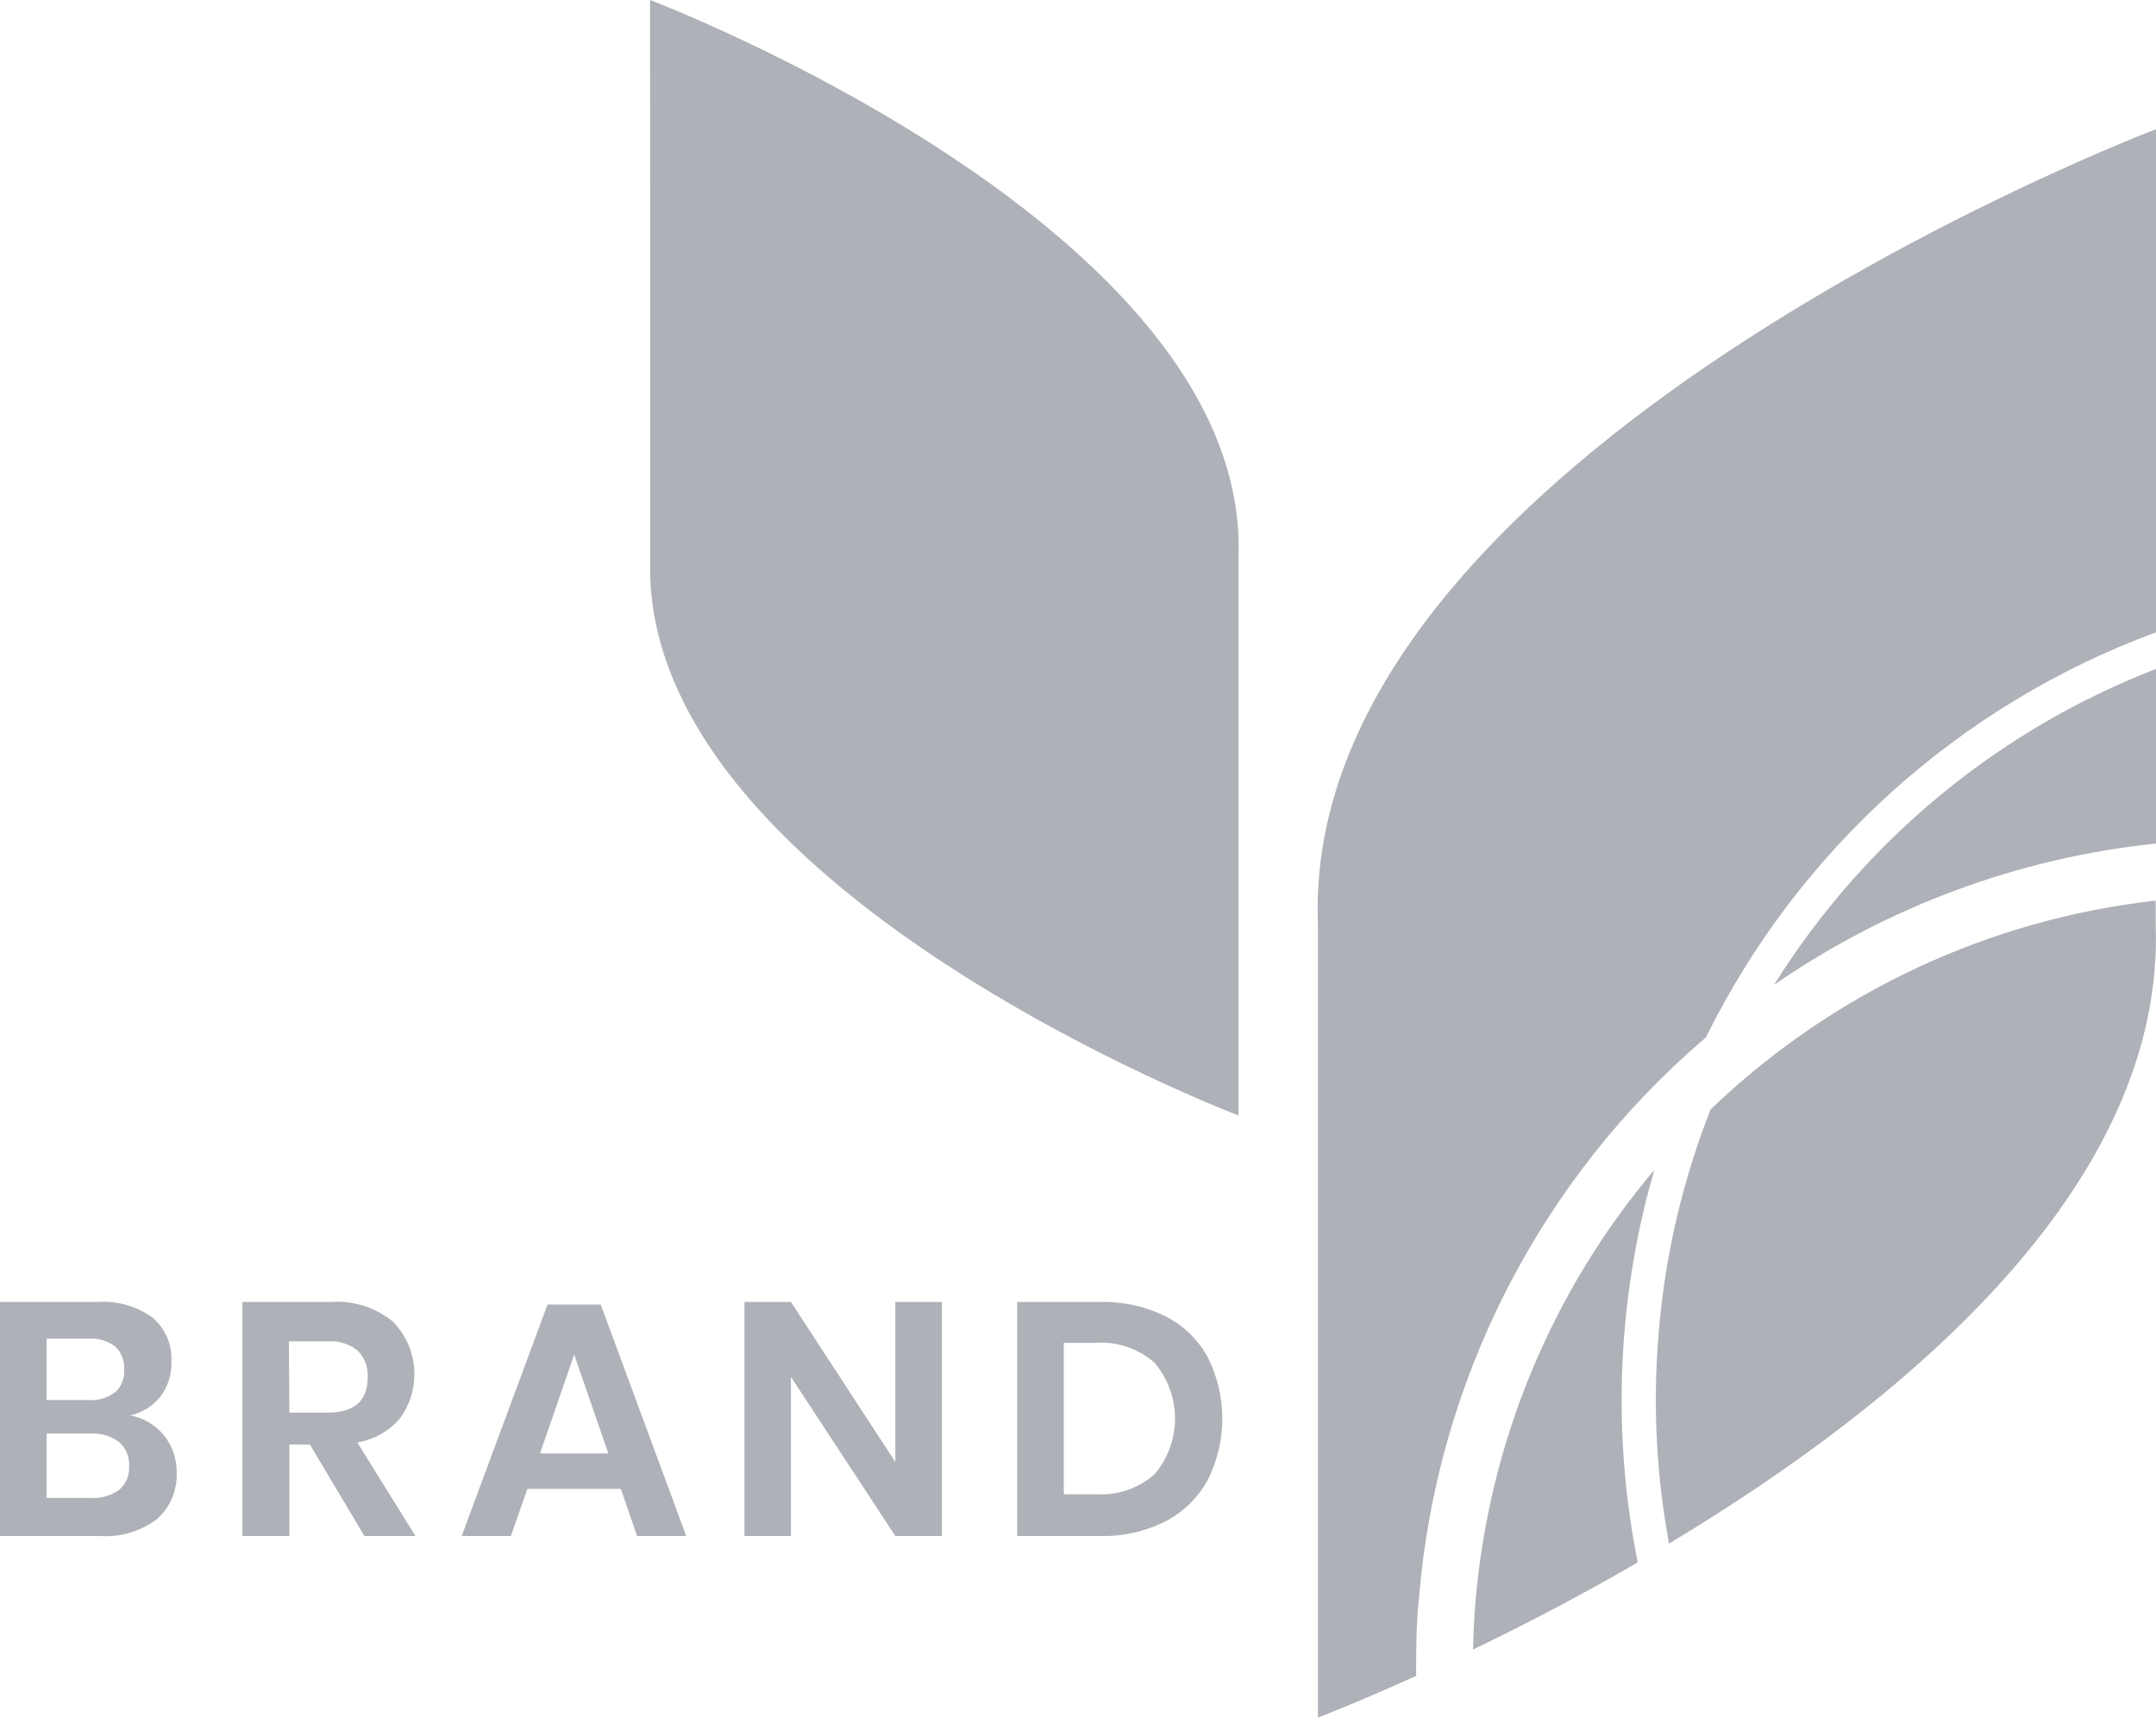
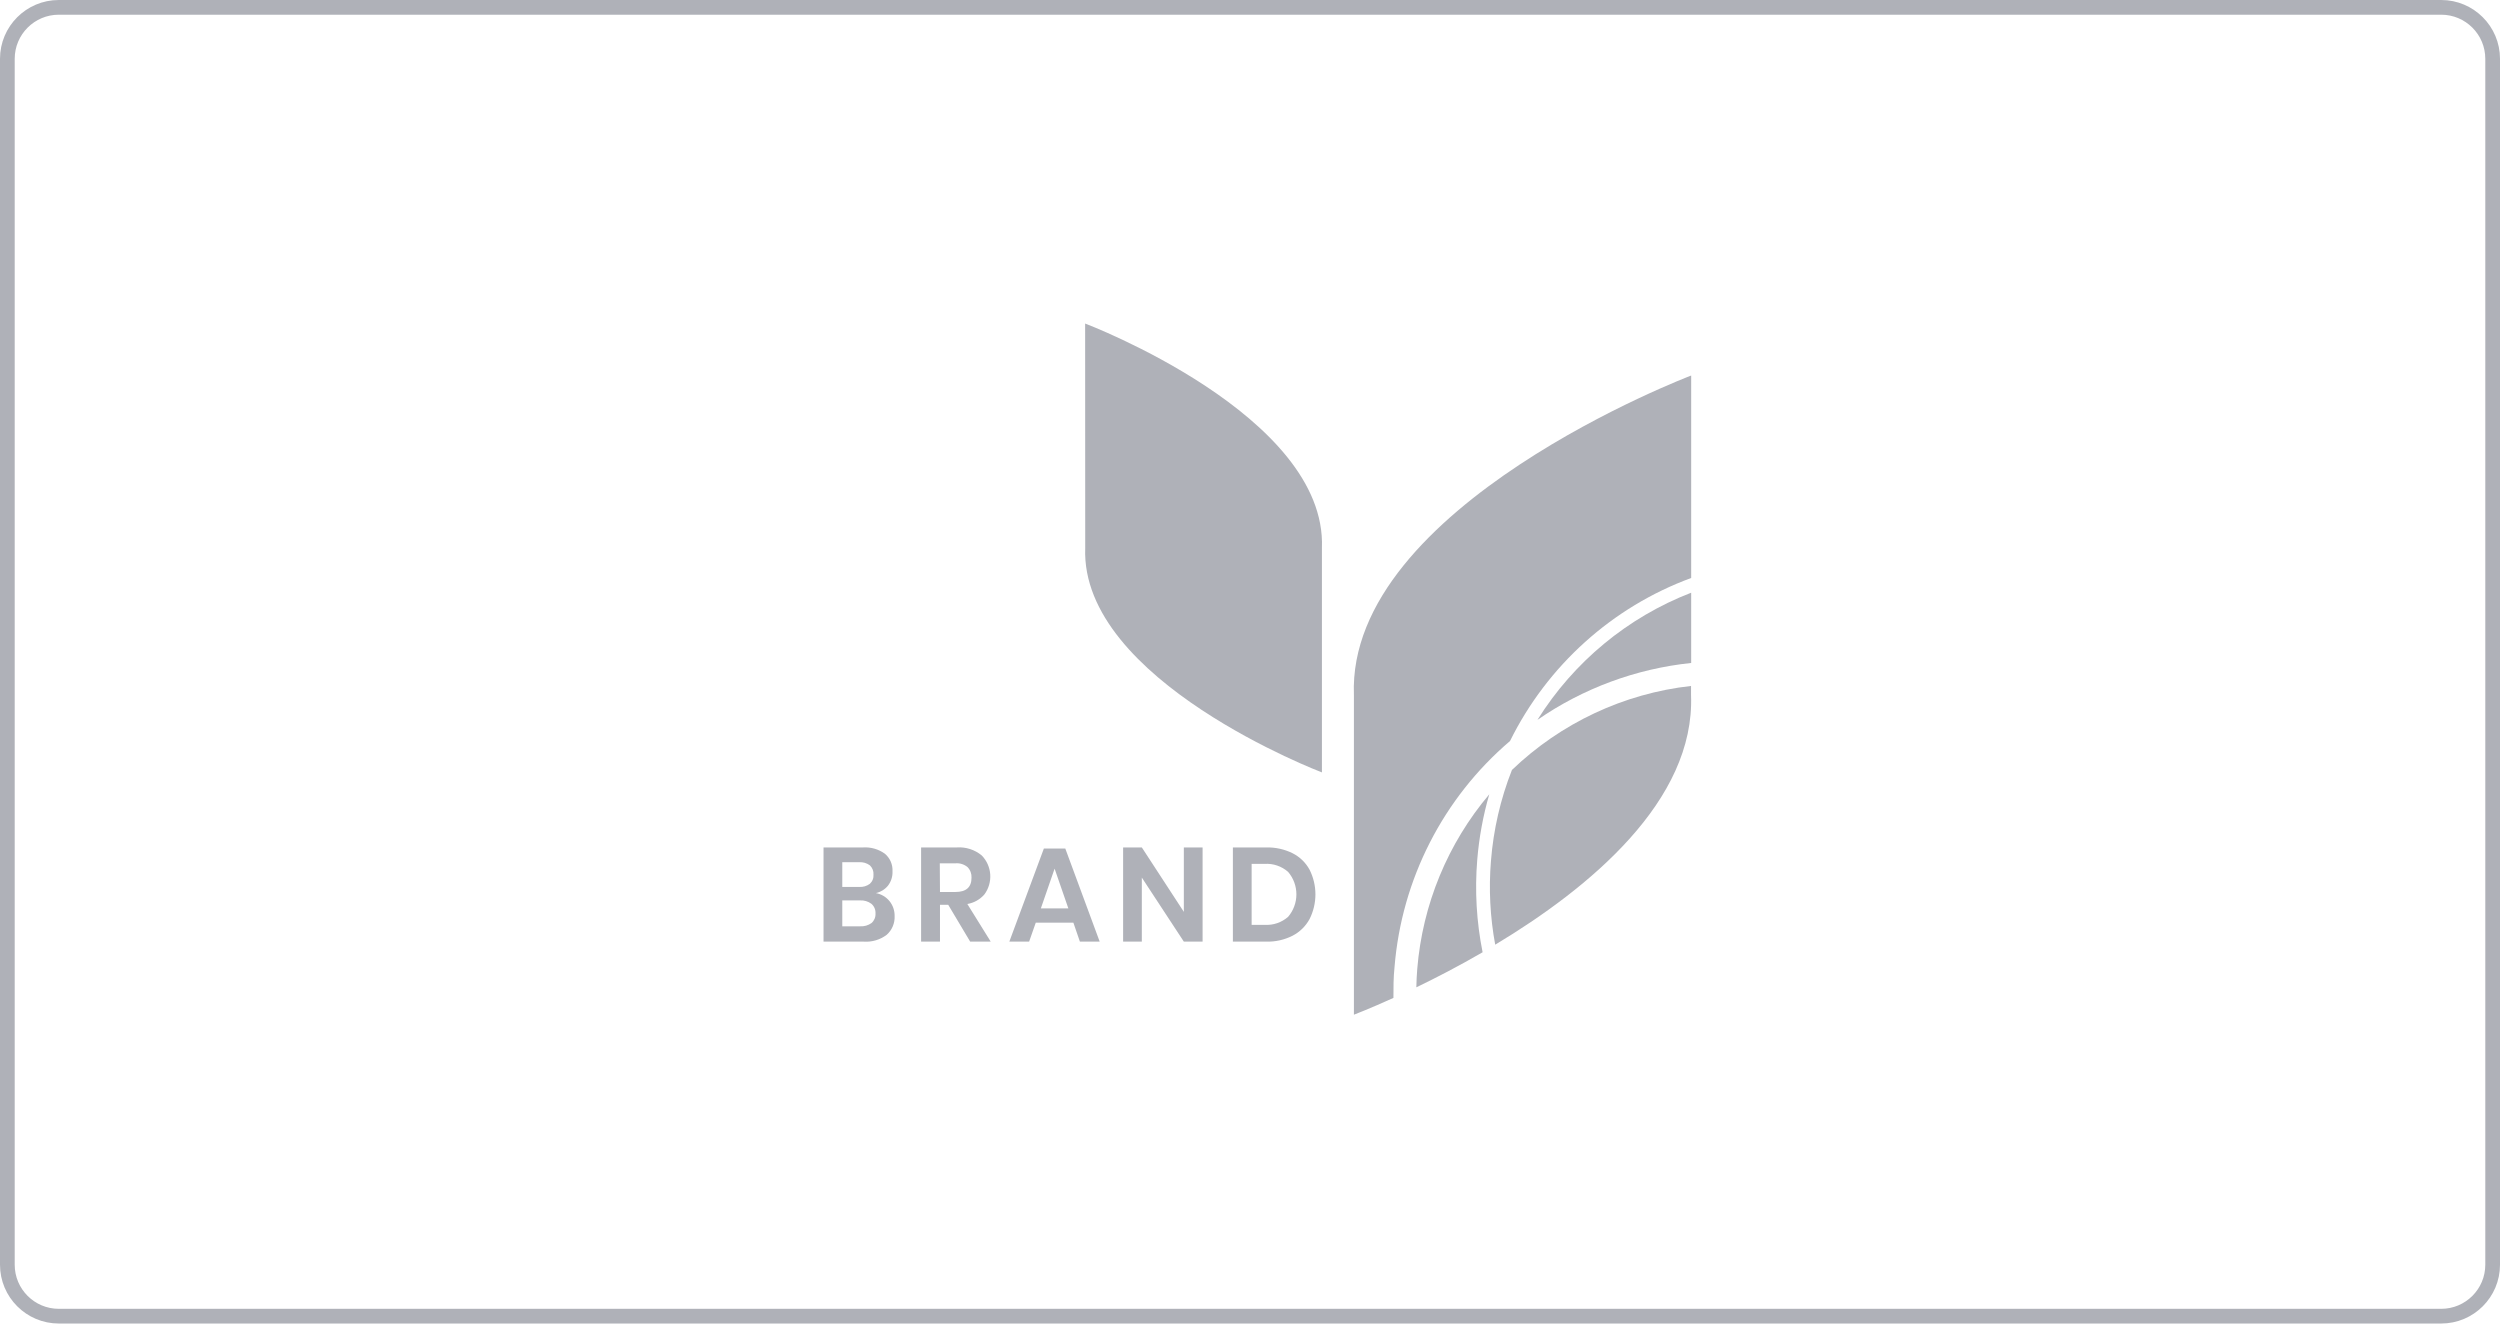
- <svg xmlns="http://www.w3.org/2000/svg" width="59" height="47" viewBox="0 0 59 47" fill="none">
-   <path d="M4.488 39.278C4.718 39.563 4.84 39.921 4.834 40.288C4.845 40.528 4.803 40.767 4.71 40.988C4.618 41.209 4.477 41.406 4.298 41.565C3.851 41.904 3.298 42.069 2.739 42.031H0V35.626H2.683C3.213 35.591 3.738 35.741 4.17 36.052C4.343 36.197 4.48 36.381 4.571 36.589C4.661 36.797 4.702 37.024 4.69 37.25C4.706 37.603 4.595 37.951 4.379 38.23C4.17 38.484 3.883 38.66 3.562 38.73C3.925 38.797 4.254 38.991 4.488 39.278ZM1.275 38.311H2.421C2.682 38.33 2.941 38.255 3.151 38.098C3.237 38.02 3.304 37.923 3.346 37.814C3.389 37.706 3.406 37.589 3.397 37.472C3.405 37.356 3.387 37.24 3.345 37.132C3.303 37.024 3.238 36.926 3.154 36.846C2.938 36.685 2.671 36.609 2.403 36.631H1.275V38.311ZM3.263 40.767C3.355 40.687 3.427 40.586 3.474 40.474C3.521 40.361 3.542 40.238 3.534 40.116C3.541 39.993 3.52 39.869 3.472 39.755C3.423 39.641 3.35 39.54 3.257 39.459C3.032 39.292 2.756 39.21 2.478 39.228H1.275V40.989H2.493C2.767 41.005 3.039 40.927 3.263 40.767Z" fill="#AFB1B8" />
-   <path d="M9.972 42.031L8.48 39.528H7.919V42.031H6.635V35.626H9.066C9.678 35.583 10.284 35.778 10.758 36.171C11.098 36.518 11.303 36.976 11.336 37.462C11.369 37.948 11.228 38.43 10.938 38.821C10.639 39.166 10.229 39.396 9.779 39.472L11.369 42.031H9.972ZM7.919 38.655H8.969C9.698 38.655 10.063 38.332 10.063 37.685C10.07 37.553 10.05 37.421 10.004 37.297C9.958 37.173 9.887 37.06 9.795 36.965C9.564 36.773 9.268 36.68 8.969 36.706H7.906L7.919 38.655Z" fill="#AFB1B8" />
-   <path d="M16.991 40.742H14.432L13.98 42.031H12.634L14.984 35.698H16.439L18.779 42.031H17.433L16.991 40.742ZM16.648 39.772L15.713 37.069L14.778 39.772H16.648Z" fill="#AFB1B8" />
-   <path d="M25.776 42.031H24.501L21.644 37.676V42.031H20.372V35.626H21.644L24.501 40.007V35.626H25.776V42.031Z" fill="#AFB1B8" />
-   <path d="M33.05 40.498C32.786 40.982 32.385 41.375 31.897 41.628C31.342 41.909 30.726 42.048 30.105 42.031H27.836V35.626H30.105C30.725 35.61 31.34 35.745 31.897 36.021C32.385 36.267 32.786 36.657 33.05 37.138C33.312 37.658 33.449 38.234 33.449 38.818C33.449 39.402 33.312 39.977 33.05 40.498ZM31.591 40.345C31.955 39.919 32.155 39.377 32.155 38.816C32.155 38.255 31.955 37.713 31.591 37.288C31.151 36.902 30.578 36.707 29.996 36.743H29.111V40.889H29.996C30.578 40.926 31.151 40.73 31.591 40.345Z" fill="#AFB1B8" />
-   <path d="M17.789 0C17.789 0 34.24 6.236 33.891 15.26V30.523C33.891 30.523 17.452 24.284 17.795 15.26L17.789 0Z" fill="#AFB1B8" />
-   <path d="M48.547 26.95C51.654 24.803 55.248 23.473 59 23.082V18.304C54.677 19.977 51.01 23.01 48.547 26.95Z" fill="#AFB1B8" />
-   <path d="M46.681 28.389C49.224 23.248 53.633 19.28 59 17.303V3.536C59 3.536 35.571 12.419 36.066 25.269V47C36.066 47 37.11 46.603 38.753 45.858C38.753 45.163 38.753 44.462 38.828 43.758C39.312 37.792 42.137 32.264 46.681 28.389Z" fill="#AFB1B8" />
-   <path d="M44.453 36.462C44.576 34.955 44.85 33.464 45.272 32.012C42.443 35.359 40.73 39.512 40.373 43.887C40.339 44.3 40.32 44.713 40.311 45.138C41.642 44.497 43.191 43.696 44.817 42.754C44.402 40.684 44.279 38.566 44.453 36.462Z" fill="#AFB1B8" />
-   <path d="M45.385 36.54C45.229 38.444 45.326 40.36 45.674 42.238C52.075 38.392 59.268 32.45 58.991 25.269V24.644C54.417 25.157 50.139 27.165 46.812 30.357C46.033 32.335 45.552 34.419 45.385 36.54Z" fill="#AFB1B8" />
+ <svg xmlns="http://www.w3.org/2000/svg" width="170" height="90" viewBox="0 0 170 90" fill="none">
+   <rect x="0.5" y="0.5" width="169" height="89" rx="3.5" stroke="#AFB1B8" />
+   <path d="M60.488 61.278C60.718 61.563 60.84 61.921 60.834 62.288C60.845 62.528 60.803 62.767 60.71 62.988C60.618 63.209 60.477 63.406 60.297 63.565C59.851 63.904 59.298 64.069 58.739 64.031H56V57.626H58.683C59.213 57.591 59.738 57.741 60.17 58.052C60.343 58.197 60.48 58.381 60.571 58.589C60.661 58.797 60.702 59.024 60.69 59.25C60.706 59.603 60.595 59.951 60.379 60.23C60.17 60.484 59.883 60.66 59.562 60.73C59.925 60.797 60.254 60.991 60.488 61.278ZM57.275 60.311H58.422C58.682 60.33 58.941 60.255 59.151 60.098C59.237 60.02 59.304 59.923 59.346 59.814C59.389 59.706 59.406 59.589 59.397 59.472C59.405 59.356 59.387 59.24 59.345 59.132C59.303 59.024 59.238 58.926 59.154 58.846C58.938 58.685 58.671 58.609 58.403 58.631H57.275V60.311ZM59.263 62.767C59.355 62.687 59.427 62.586 59.474 62.474C59.521 62.361 59.542 62.238 59.534 62.116C59.541 61.993 59.52 61.869 59.472 61.755C59.423 61.641 59.35 61.54 59.257 61.459C59.032 61.292 58.756 61.21 58.478 61.228H57.275V62.989H58.493C58.767 63.005 59.039 62.927 59.263 62.767Z" fill="#AFB1B8" />
+   <path d="M65.972 64.031L64.48 61.528H63.919V64.031H62.635V57.626H65.066C65.678 57.583 66.284 57.778 66.758 58.171C67.098 58.518 67.302 58.976 67.336 59.462C67.369 59.948 67.228 60.43 66.939 60.821C66.639 61.166 66.229 61.396 65.779 61.472L67.369 64.031H65.972ZM63.919 60.655H64.969C65.698 60.655 66.063 60.332 66.063 59.685C66.07 59.553 66.05 59.421 66.004 59.297C65.958 59.173 65.887 59.06 65.795 58.965C65.564 58.773 65.268 58.68 64.969 58.706H63.906L63.919 60.655Z" fill="#AFB1B8" />
+   <path d="M72.99 62.742H70.432L69.98 64.031H68.634L70.984 57.698H72.439L74.779 64.031H73.433L72.99 62.742ZM72.648 61.772L71.713 59.069L70.778 61.772H72.648Z" fill="#AFB1B8" />
+   <path d="M81.776 64.031H80.501L77.644 59.676V64.031H76.372V57.626H77.644L80.501 62.007V57.626H81.776V64.031Z" fill="#AFB1B8" />
+   <path d="M89.05 62.498C88.786 62.982 88.385 63.375 87.897 63.628C87.342 63.909 86.726 64.048 86.105 64.031H83.836V57.626H86.105C86.725 57.61 87.34 57.745 87.897 58.021C88.385 58.267 88.787 58.657 89.05 59.138C89.312 59.658 89.449 60.234 89.449 60.818C89.449 61.402 89.312 61.977 89.05 62.498ZM87.591 62.345C87.955 61.919 88.155 61.377 88.155 60.816C88.155 60.255 87.955 59.713 87.591 59.288C87.151 58.902 86.578 58.707 85.996 58.743H85.111V62.889H85.996C86.578 62.926 87.151 62.73 87.591 62.345Z" fill="#AFB1B8" />
+   <path d="M73.789 22C73.789 22 90.24 28.236 89.891 37.26V52.523C89.891 52.523 73.452 46.284 73.795 37.26L73.789 22Z" fill="#AFB1B8" />
+   <path d="M104.547 48.95C107.654 46.803 111.248 45.473 115 45.082V40.304C110.677 41.977 107.01 45.01 104.547 48.95Z" fill="#AFB1B8" />
+   <path d="M102.681 50.389C105.224 45.248 109.633 41.28 115 39.303V25.536C115 25.536 91.571 34.419 92.066 47.269V69C92.066 69 93.11 68.603 94.753 67.858C94.753 67.163 94.753 66.462 94.828 65.758C95.312 59.792 98.137 54.264 102.681 50.389Z" fill="#AFB1B8" />
+   <path d="M100.453 58.462C100.576 56.955 100.85 55.464 101.272 54.012C98.443 57.359 96.73 61.512 96.373 65.887C96.339 66.3 96.32 66.713 96.311 67.138C97.642 66.497 99.191 65.696 100.817 64.754C100.402 62.684 100.279 60.566 100.453 58.462Z" fill="#AFB1B8" />
+   <path d="M101.385 58.54C101.229 60.444 101.326 62.36 101.674 64.238C108.076 60.392 115.268 54.45 114.991 47.269V46.644C110.417 47.157 106.139 49.165 102.812 52.357C102.033 54.335 101.552 56.419 101.385 58.54Z" fill="#AFB1B8" />
</svg>
